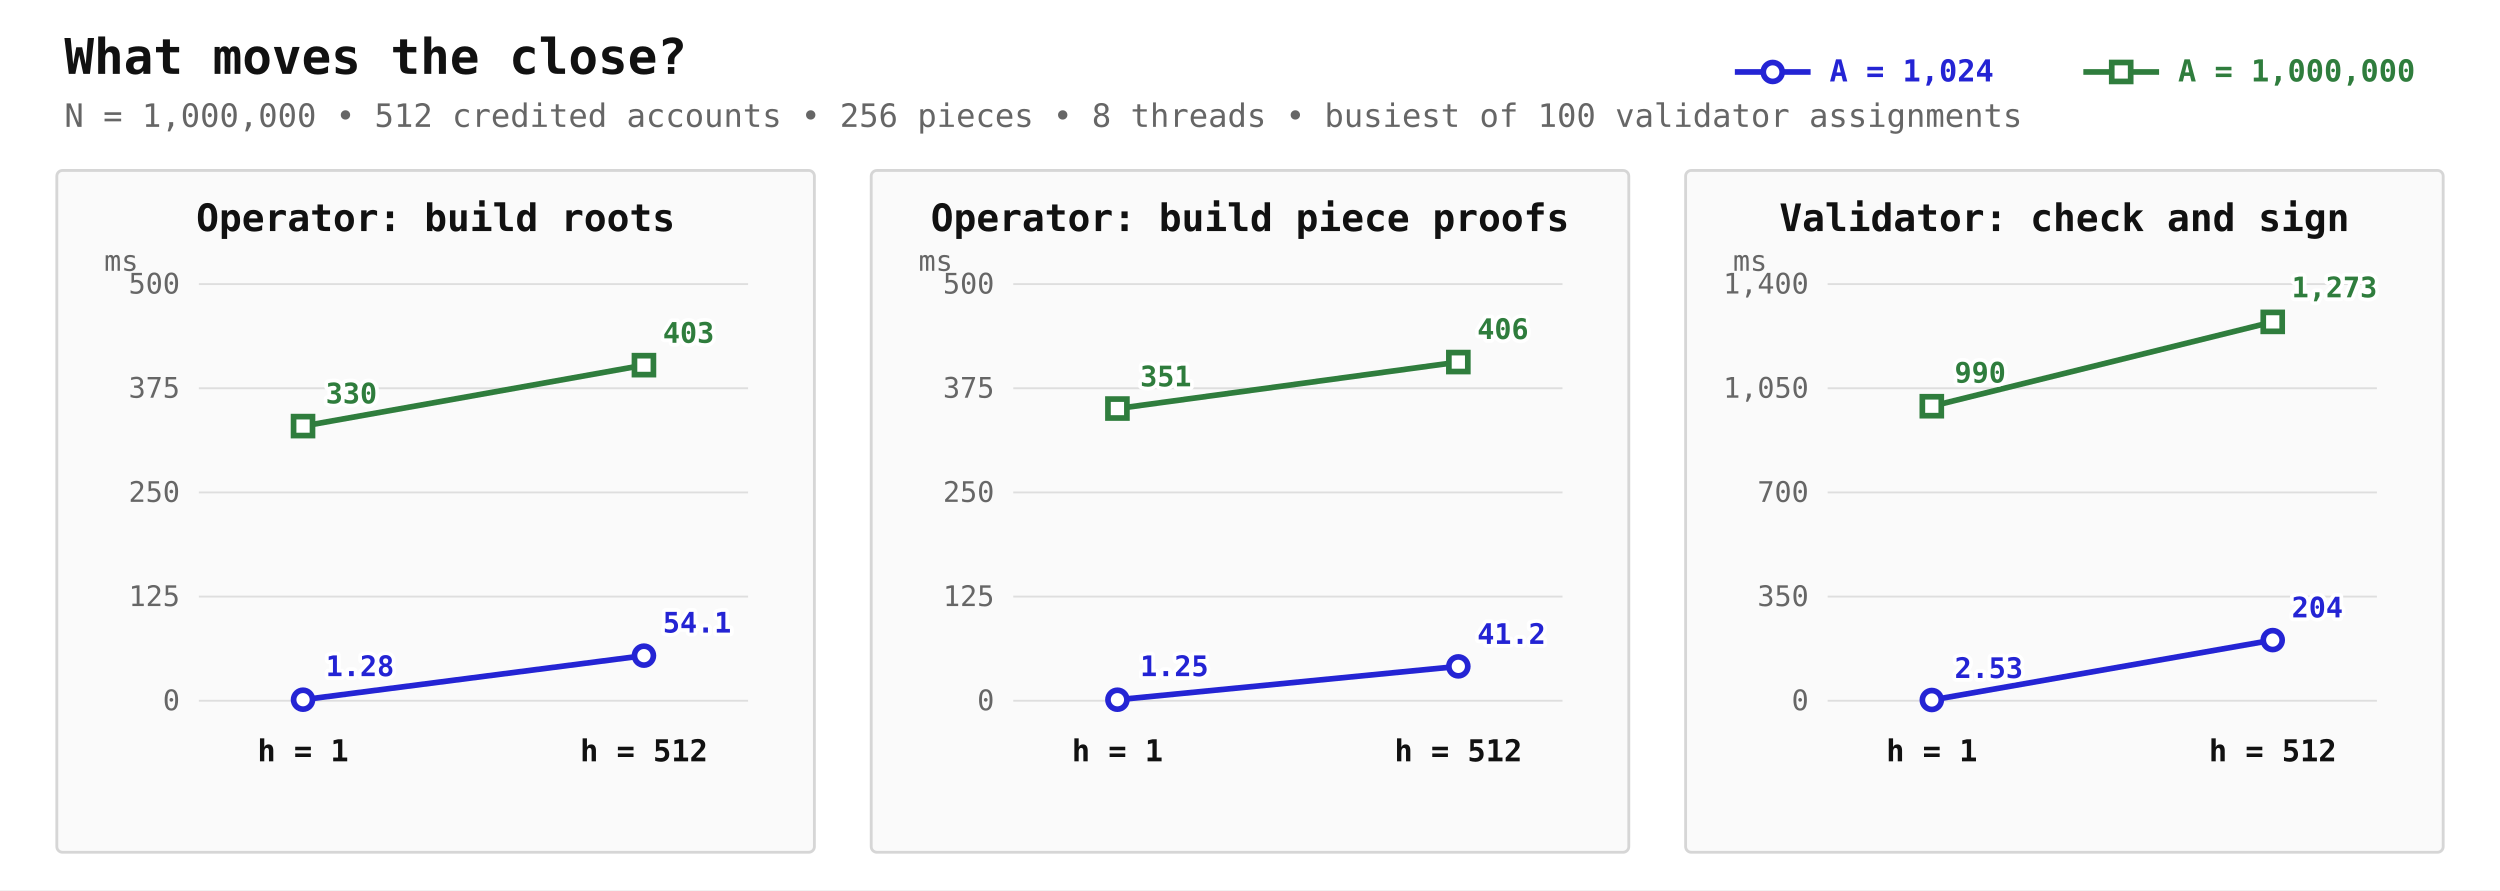
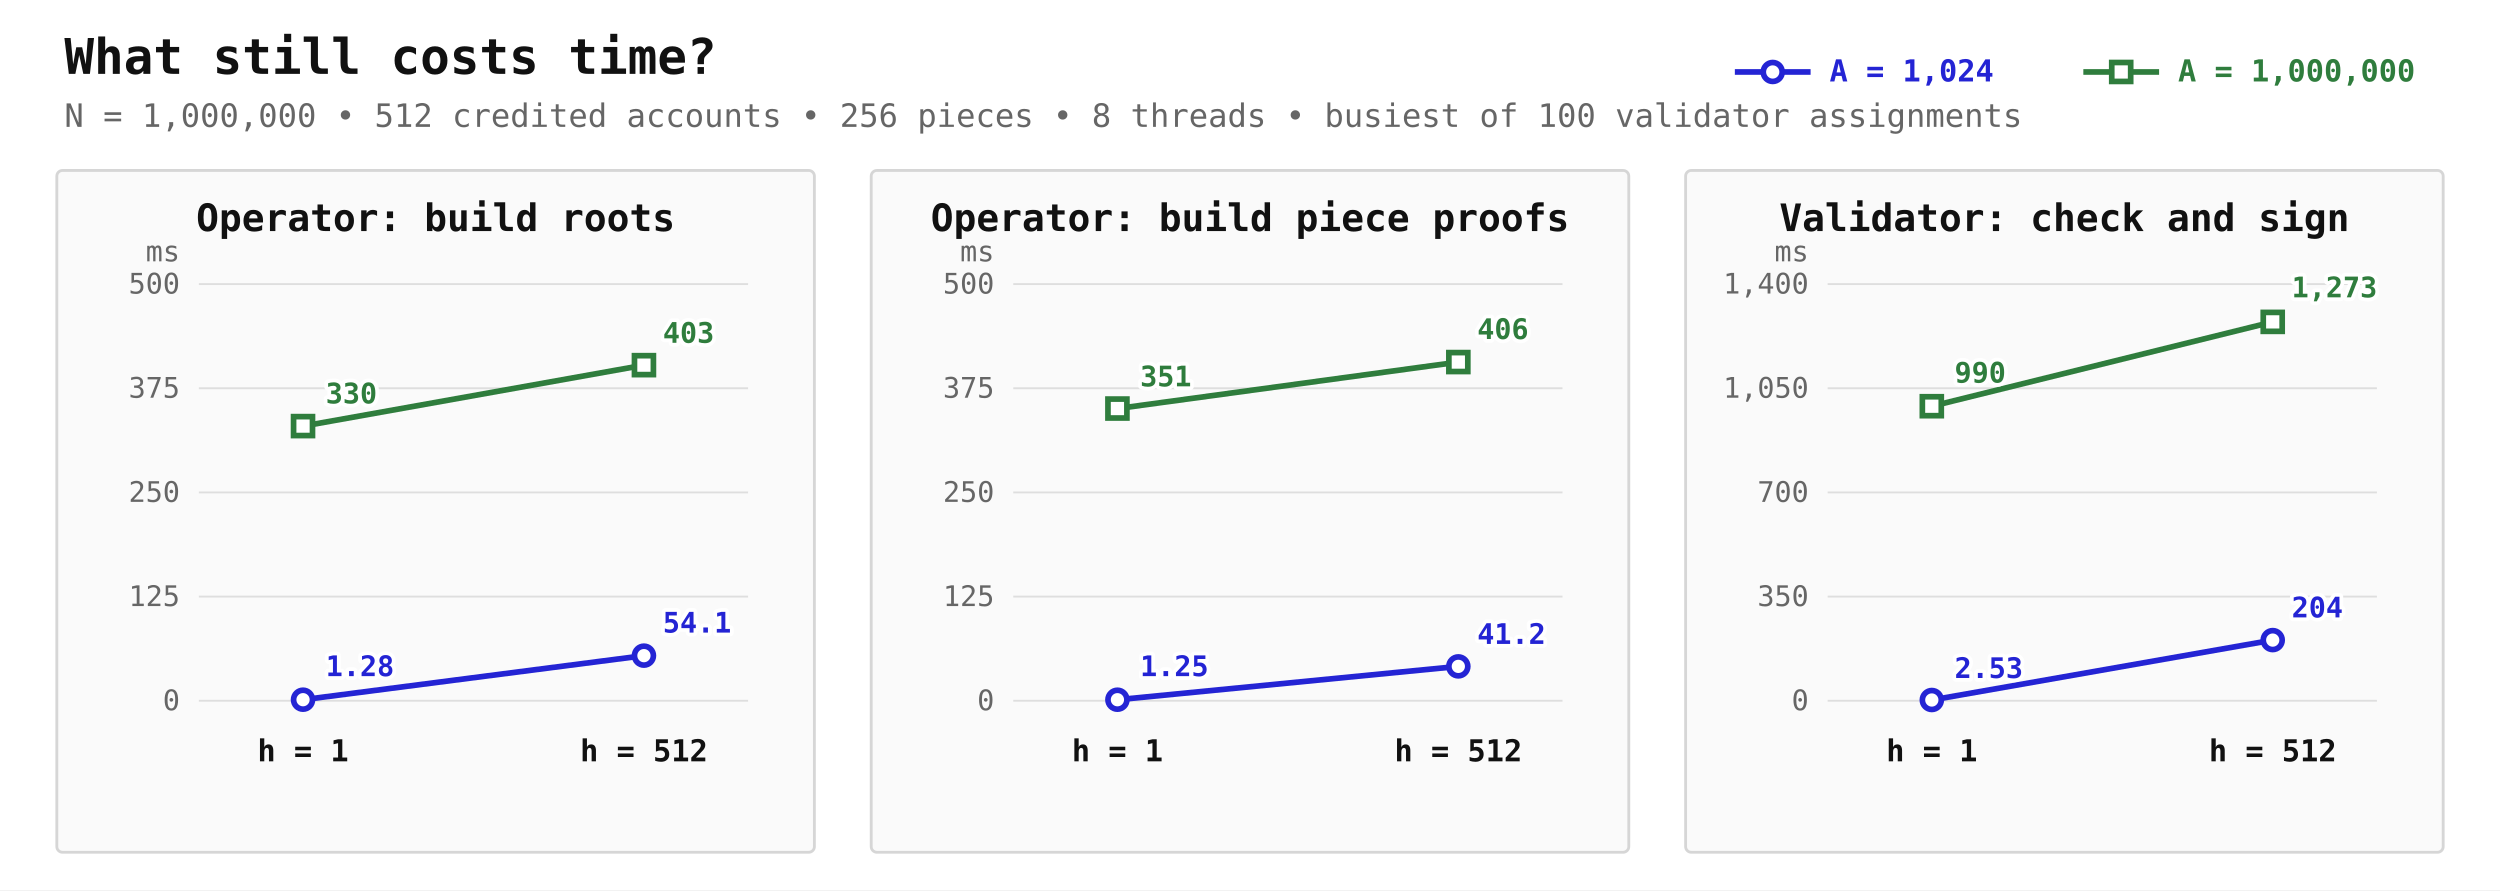
<svg xmlns="http://www.w3.org/2000/svg" viewBox="0 0 1320 470">
  <rect width="1320" height="470" fill="#fff" />
  <style>
    text { font-family: ui-monospace, SFMono-Regular, Menlo, Monaco, Consolas, monospace; }
    .title { font-size: 26px; font-weight: 700; fill: #111; }
    .subtitle { font-size: 17px; fill: #666; }
    .panel-title { font-size: 20px; font-weight: 700; fill: #111; text-anchor: middle; }
    .axis { font-size: 15px; fill: #666; }
    .axis-strong { font-size: 16px; font-weight: 700; fill: #111; }
    .value { font-size: 15px; font-weight: 700; paint-order: stroke; stroke: #fff; stroke-width: 4px; stroke-linejoin: round; }
    .grid { stroke: #dedede; stroke-width: 1; }
    .frame { fill: #fafafa; stroke: #d6d6d6; stroke-width: 1.5; }
    .blue { stroke: #2424d4; fill: none; }
    .green { stroke: #2f7d3d; fill: none; }
    .blue-text { fill: #2424d4; }
    .green-text { fill: #2f7d3d; }
    .series { stroke-width: 3; }
  </style>
-   <text class="title" x="34" y="39">What moves the close?</text>
+   <text class="title" x="34" y="39">What still costs time?</text>
  <text class="subtitle" x="34" y="67">N = 1,000,000 • 512 credited accounts • 256 pieces • 8 threads • busiest of 100 validator assignments</text>
  <line class="blue series" x1="916" y1="38" x2="956" y2="38" />
  <circle cx="936" cy="38" r="5" fill="#fff" stroke="#2424d4" stroke-width="3" />
  <text class="axis-strong blue-text" x="966" y="43">A = 1,024</text>
  <line class="green series" x1="1100" y1="38" x2="1140" y2="38" />
  <rect x="1115" y="33" width="10" height="10" fill="#fff" stroke="#2f7d3d" stroke-width="3" />
  <text class="axis-strong green-text" x="1150" y="43">A = 1,000,000</text>
  <rect class="frame" x="30" y="90" width="400" height="360" rx="3" />
  <text class="panel-title" x="230" y="122">Operator: build roots</text>
-   <text class="axis" x="55" y="143">ms</text>
+   <text class="axis" x="95" y="138" text-anchor="end">ms</text>
  <line class="grid" x1="105" y1="150" x2="395" y2="150" />
  <line class="grid" x1="105" y1="205" x2="395" y2="205" />
  <line class="grid" x1="105" y1="260" x2="395" y2="260" />
  <line class="grid" x1="105" y1="315" x2="395" y2="315" />
  <line class="grid" x1="105" y1="370" x2="395" y2="370" />
  <text class="axis" x="95" y="155" text-anchor="end">500</text>
  <text class="axis" x="95" y="210" text-anchor="end">375</text>
  <text class="axis" x="95" y="265" text-anchor="end">250</text>
  <text class="axis" x="95" y="320" text-anchor="end">125</text>
  <text class="axis" x="95" y="375" text-anchor="end">0</text>
  <text class="axis-strong" x="160" y="402" text-anchor="middle">h = 1</text>
  <text class="axis-strong" x="340" y="402" text-anchor="middle">h = 512</text>
  <path class="blue series" d="M160 369.44 L340 346.18" />
  <path class="green series" d="M160 224.98 L340 192.80" />
  <circle cx="160" cy="369.44" r="5" fill="#fff" stroke="#2424d4" stroke-width="3" />
  <circle cx="340" cy="346.18" r="5" fill="#fff" stroke="#2424d4" stroke-width="3" />
  <rect x="155" y="219.98" width="10" height="10" fill="#fff" stroke="#2f7d3d" stroke-width="3" />
  <rect x="335" y="187.80" width="10" height="10" fill="#fff" stroke="#2f7d3d" stroke-width="3" />
  <text class="value blue-text" x="172" y="357">1.28</text>
  <text class="value blue-text" x="350" y="334">54.1</text>
  <text class="value green-text" x="172" y="213">330</text>
  <text class="value green-text" x="350" y="181">403</text>
  <rect class="frame" x="460" y="90" width="400" height="360" rx="3" />
  <text class="panel-title" x="660" y="122">Operator: build piece proofs</text>
-   <text class="axis" x="485" y="143">ms</text>
+   <text class="axis" x="525" y="138" text-anchor="end">ms</text>
  <line class="grid" x1="535" y1="150" x2="825" y2="150" />
  <line class="grid" x1="535" y1="205" x2="825" y2="205" />
  <line class="grid" x1="535" y1="260" x2="825" y2="260" />
  <line class="grid" x1="535" y1="315" x2="825" y2="315" />
  <line class="grid" x1="535" y1="370" x2="825" y2="370" />
  <text class="axis" x="525" y="155" text-anchor="end">500</text>
  <text class="axis" x="525" y="210" text-anchor="end">375</text>
  <text class="axis" x="525" y="265" text-anchor="end">250</text>
  <text class="axis" x="525" y="320" text-anchor="end">125</text>
  <text class="axis" x="525" y="375" text-anchor="end">0</text>
  <text class="axis-strong" x="590" y="402" text-anchor="middle">h = 1</text>
  <text class="axis-strong" x="770" y="402" text-anchor="middle">h = 512</text>
  <path class="blue series" d="M590 369.45 L770 351.85" />
  <path class="green series" d="M590 215.71 L770 191.17" />
  <circle cx="590" cy="369.45" r="5" fill="#fff" stroke="#2424d4" stroke-width="3" />
  <circle cx="770" cy="351.85" r="5" fill="#fff" stroke="#2424d4" stroke-width="3" />
  <rect x="585" y="210.71" width="10" height="10" fill="#fff" stroke="#2f7d3d" stroke-width="3" />
  <rect x="765" y="186.17" width="10" height="10" fill="#fff" stroke="#2f7d3d" stroke-width="3" />
  <text class="value blue-text" x="602" y="357">1.25</text>
  <text class="value blue-text" x="780" y="340">41.2</text>
  <text class="value green-text" x="602" y="204">351</text>
  <text class="value green-text" x="780" y="179">406</text>
  <rect class="frame" x="890" y="90" width="400" height="360" rx="3" />
  <text class="panel-title" x="1090" y="122">Validator: check and sign</text>
-   <text class="axis" x="915" y="143">ms</text>
+   <text class="axis" x="955" y="138" text-anchor="end">ms</text>
  <line class="grid" x1="965" y1="150" x2="1255" y2="150" />
  <line class="grid" x1="965" y1="205" x2="1255" y2="205" />
  <line class="grid" x1="965" y1="260" x2="1255" y2="260" />
  <line class="grid" x1="965" y1="315" x2="1255" y2="315" />
  <line class="grid" x1="965" y1="370" x2="1255" y2="370" />
  <text class="axis" x="955" y="155" text-anchor="end">1,400</text>
  <text class="axis" x="955" y="210" text-anchor="end">1,050</text>
  <text class="axis" x="955" y="265" text-anchor="end">700</text>
  <text class="axis" x="955" y="320" text-anchor="end">350</text>
  <text class="axis" x="955" y="375" text-anchor="end">0</text>
  <text class="axis-strong" x="1020" y="402" text-anchor="middle">h = 1</text>
  <text class="axis-strong" x="1200" y="402" text-anchor="middle">h = 512</text>
  <path class="blue series" d="M1020 369.60 L1200 337.97" />
  <path class="green series" d="M1020 214.48 L1200 169.95" />
  <circle cx="1020" cy="369.60" r="5" fill="#fff" stroke="#2424d4" stroke-width="3" />
  <circle cx="1200" cy="337.97" r="5" fill="#fff" stroke="#2424d4" stroke-width="3" />
  <rect x="1015" y="209.48" width="10" height="10" fill="#fff" stroke="#2f7d3d" stroke-width="3" />
  <rect x="1195" y="164.95" width="10" height="10" fill="#fff" stroke="#2f7d3d" stroke-width="3" />
  <text class="value blue-text" x="1032" y="358">2.53</text>
  <text class="value blue-text" x="1210" y="326">204</text>
  <text class="value green-text" x="1032" y="202">990</text>
  <text class="value green-text" x="1210" y="157">1,273</text>
</svg>
